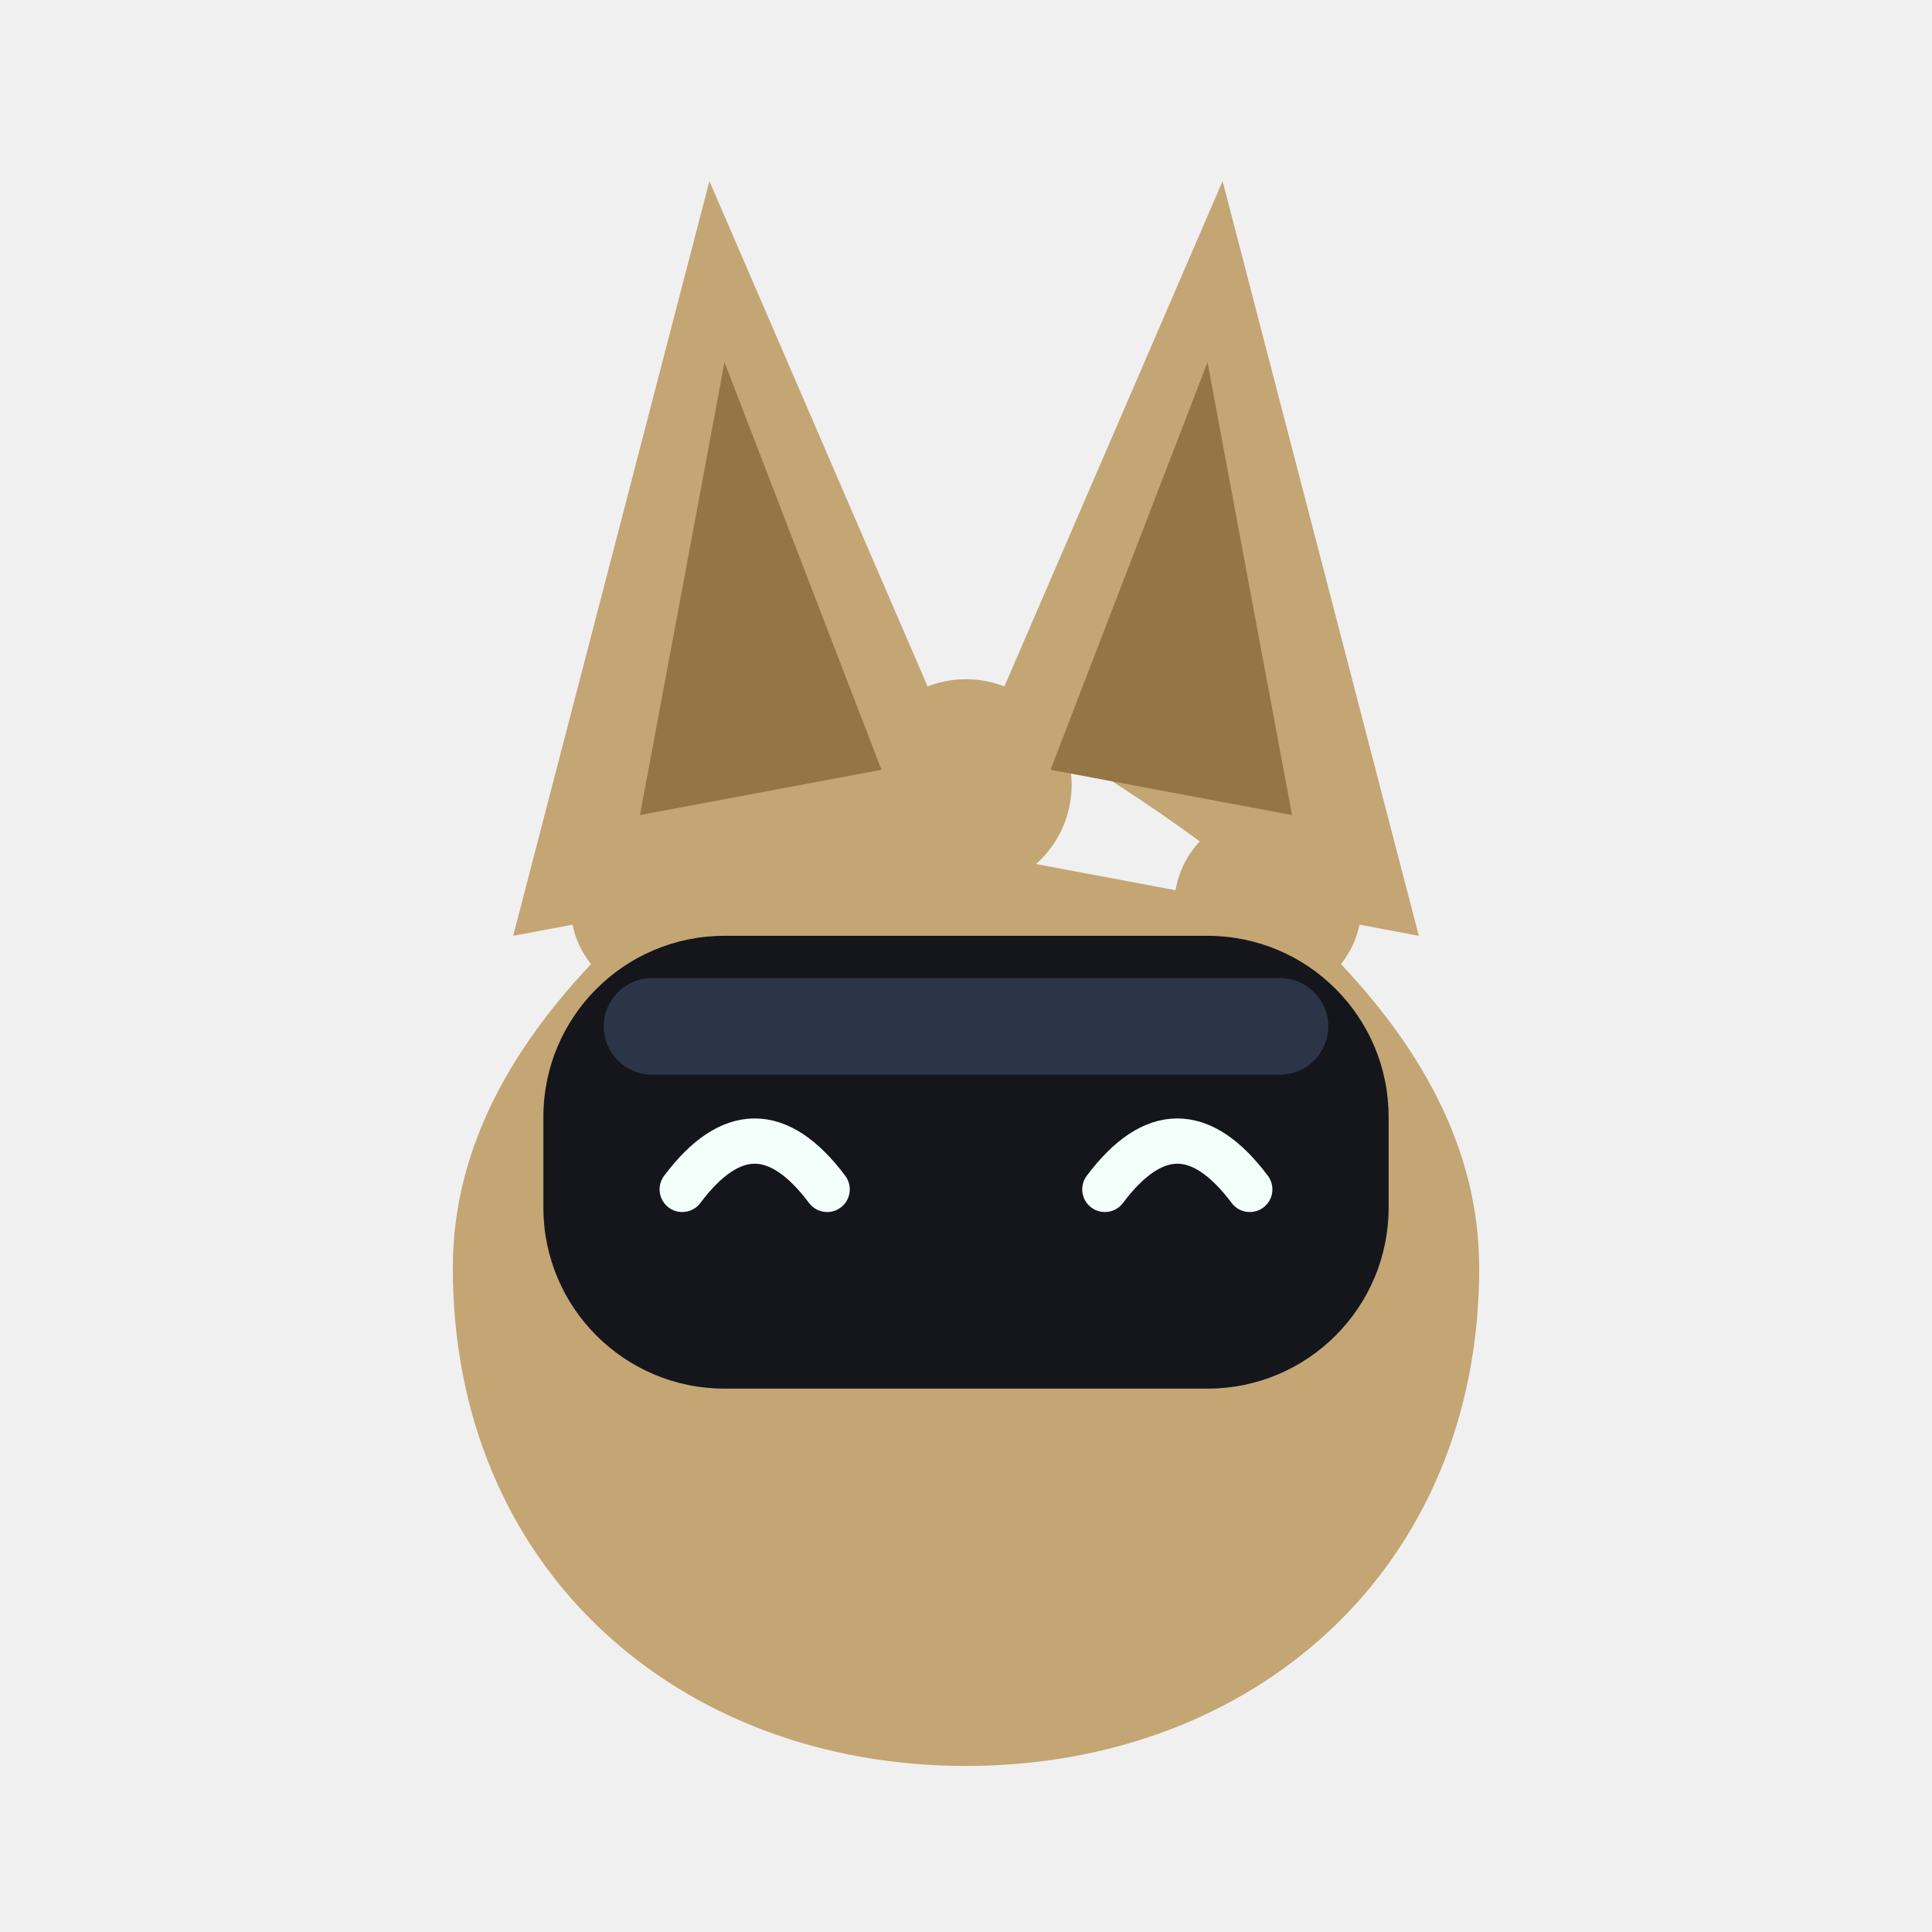
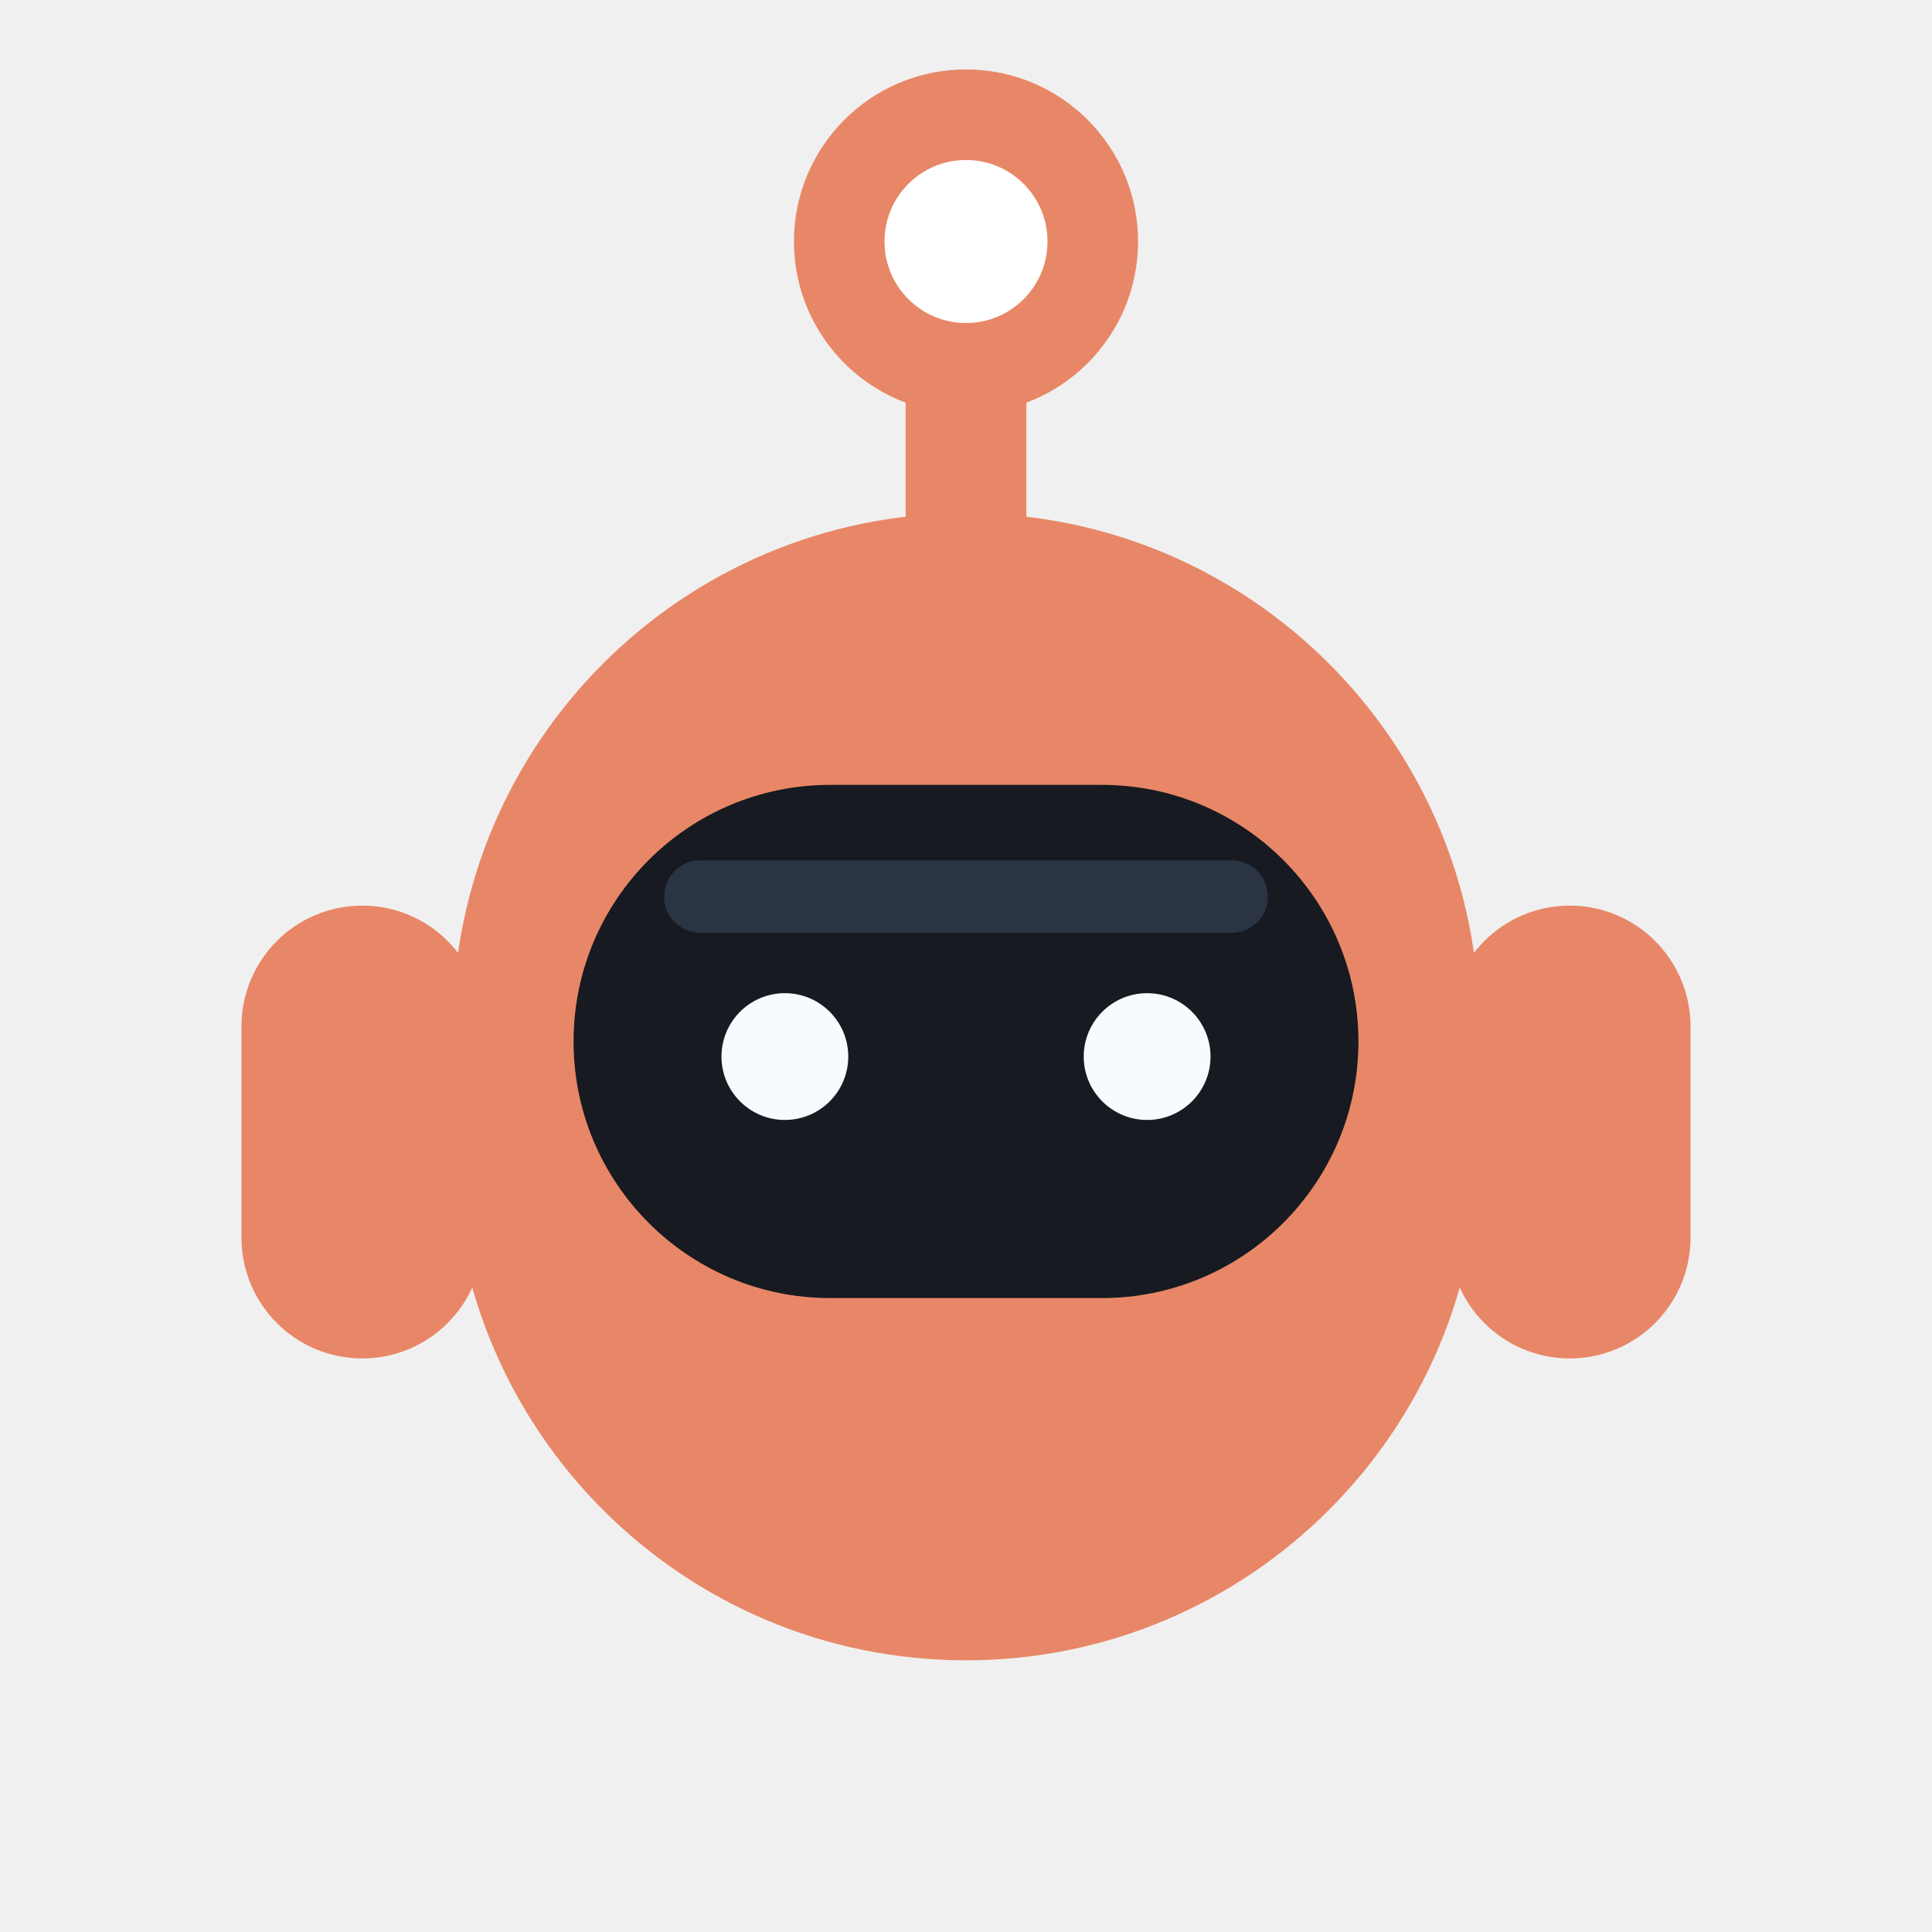
<svg xmlns="http://www.w3.org/2000/svg" viewBox="0 0 64 64" width="64" height="64">
-   <path fill="#c4a574" d="M17 31 23.5 6 33 28ZM47 31 40.5 6 31 28ZM32 23c9 5 17 11 17 19 0 10-7.5 16.5-17 16.5S15 52 15 42c0-8 8-14 17-19z" />
-   <g fill="#c4a574">
-     <circle cx="22" cy="30" r="3.1" />
-     <circle cx="32" cy="26" r="3.5" />
-     <circle cx="42" cy="30" r="3.1" />
-     <circle cx="17.5" cy="42" r="2.5" />
-     <circle cx="46.5" cy="42" r="2.5" />
+   <g fill="none" fill-rule="evenodd">
+     <path d="M32 12v8" stroke="#e88767" stroke-width="4" stroke-linecap="round" />
+     <circle cx="32" cy="8" r="4.2" fill="#fff" stroke="#e88767" stroke-width="3" />
+     <rect x="8" y="30" width="8" height="15" rx="4" fill="#e88767" />
+     <rect x="48" y="30" width="8" height="15" rx="4" fill="#e88767" />
+     <rect x="15" y="17" width="34" height="38" rx="17" fill="#e88767" />
+     <rect x="19" y="26" width="26" height="17" rx="8.5" fill="#171a20" />
+     <rect x="22" y="28.5" width="20" height="2.4" rx="1.2" fill="#2b3442" />
+     <circle cx="26" cy="35" r="2.1" fill="#f6fbff" />
+     <circle cx="38" cy="35" r="2.1" fill="#f6fbff" />
  </g>
-   <path fill="#947544" d="M21.2 27 24 12 29.2 25.5ZM42.8 27 40 12 34.8 25.5Z" />
-   <rect x="18" y="31" width="28" height="15" rx="6" fill="#14161c" />
-   <rect x="20" y="32.4" width="24" height="3.2" rx="1.6" fill="#2c3548" />
-   <path d="M22.6 39.4Q25 36.2 27.4 39.4M36.6 39.4Q39 36.2 41.4 39.4" fill="none" stroke="#f4fffc" stroke-width="1.5" stroke-linecap="round" />
</svg>
